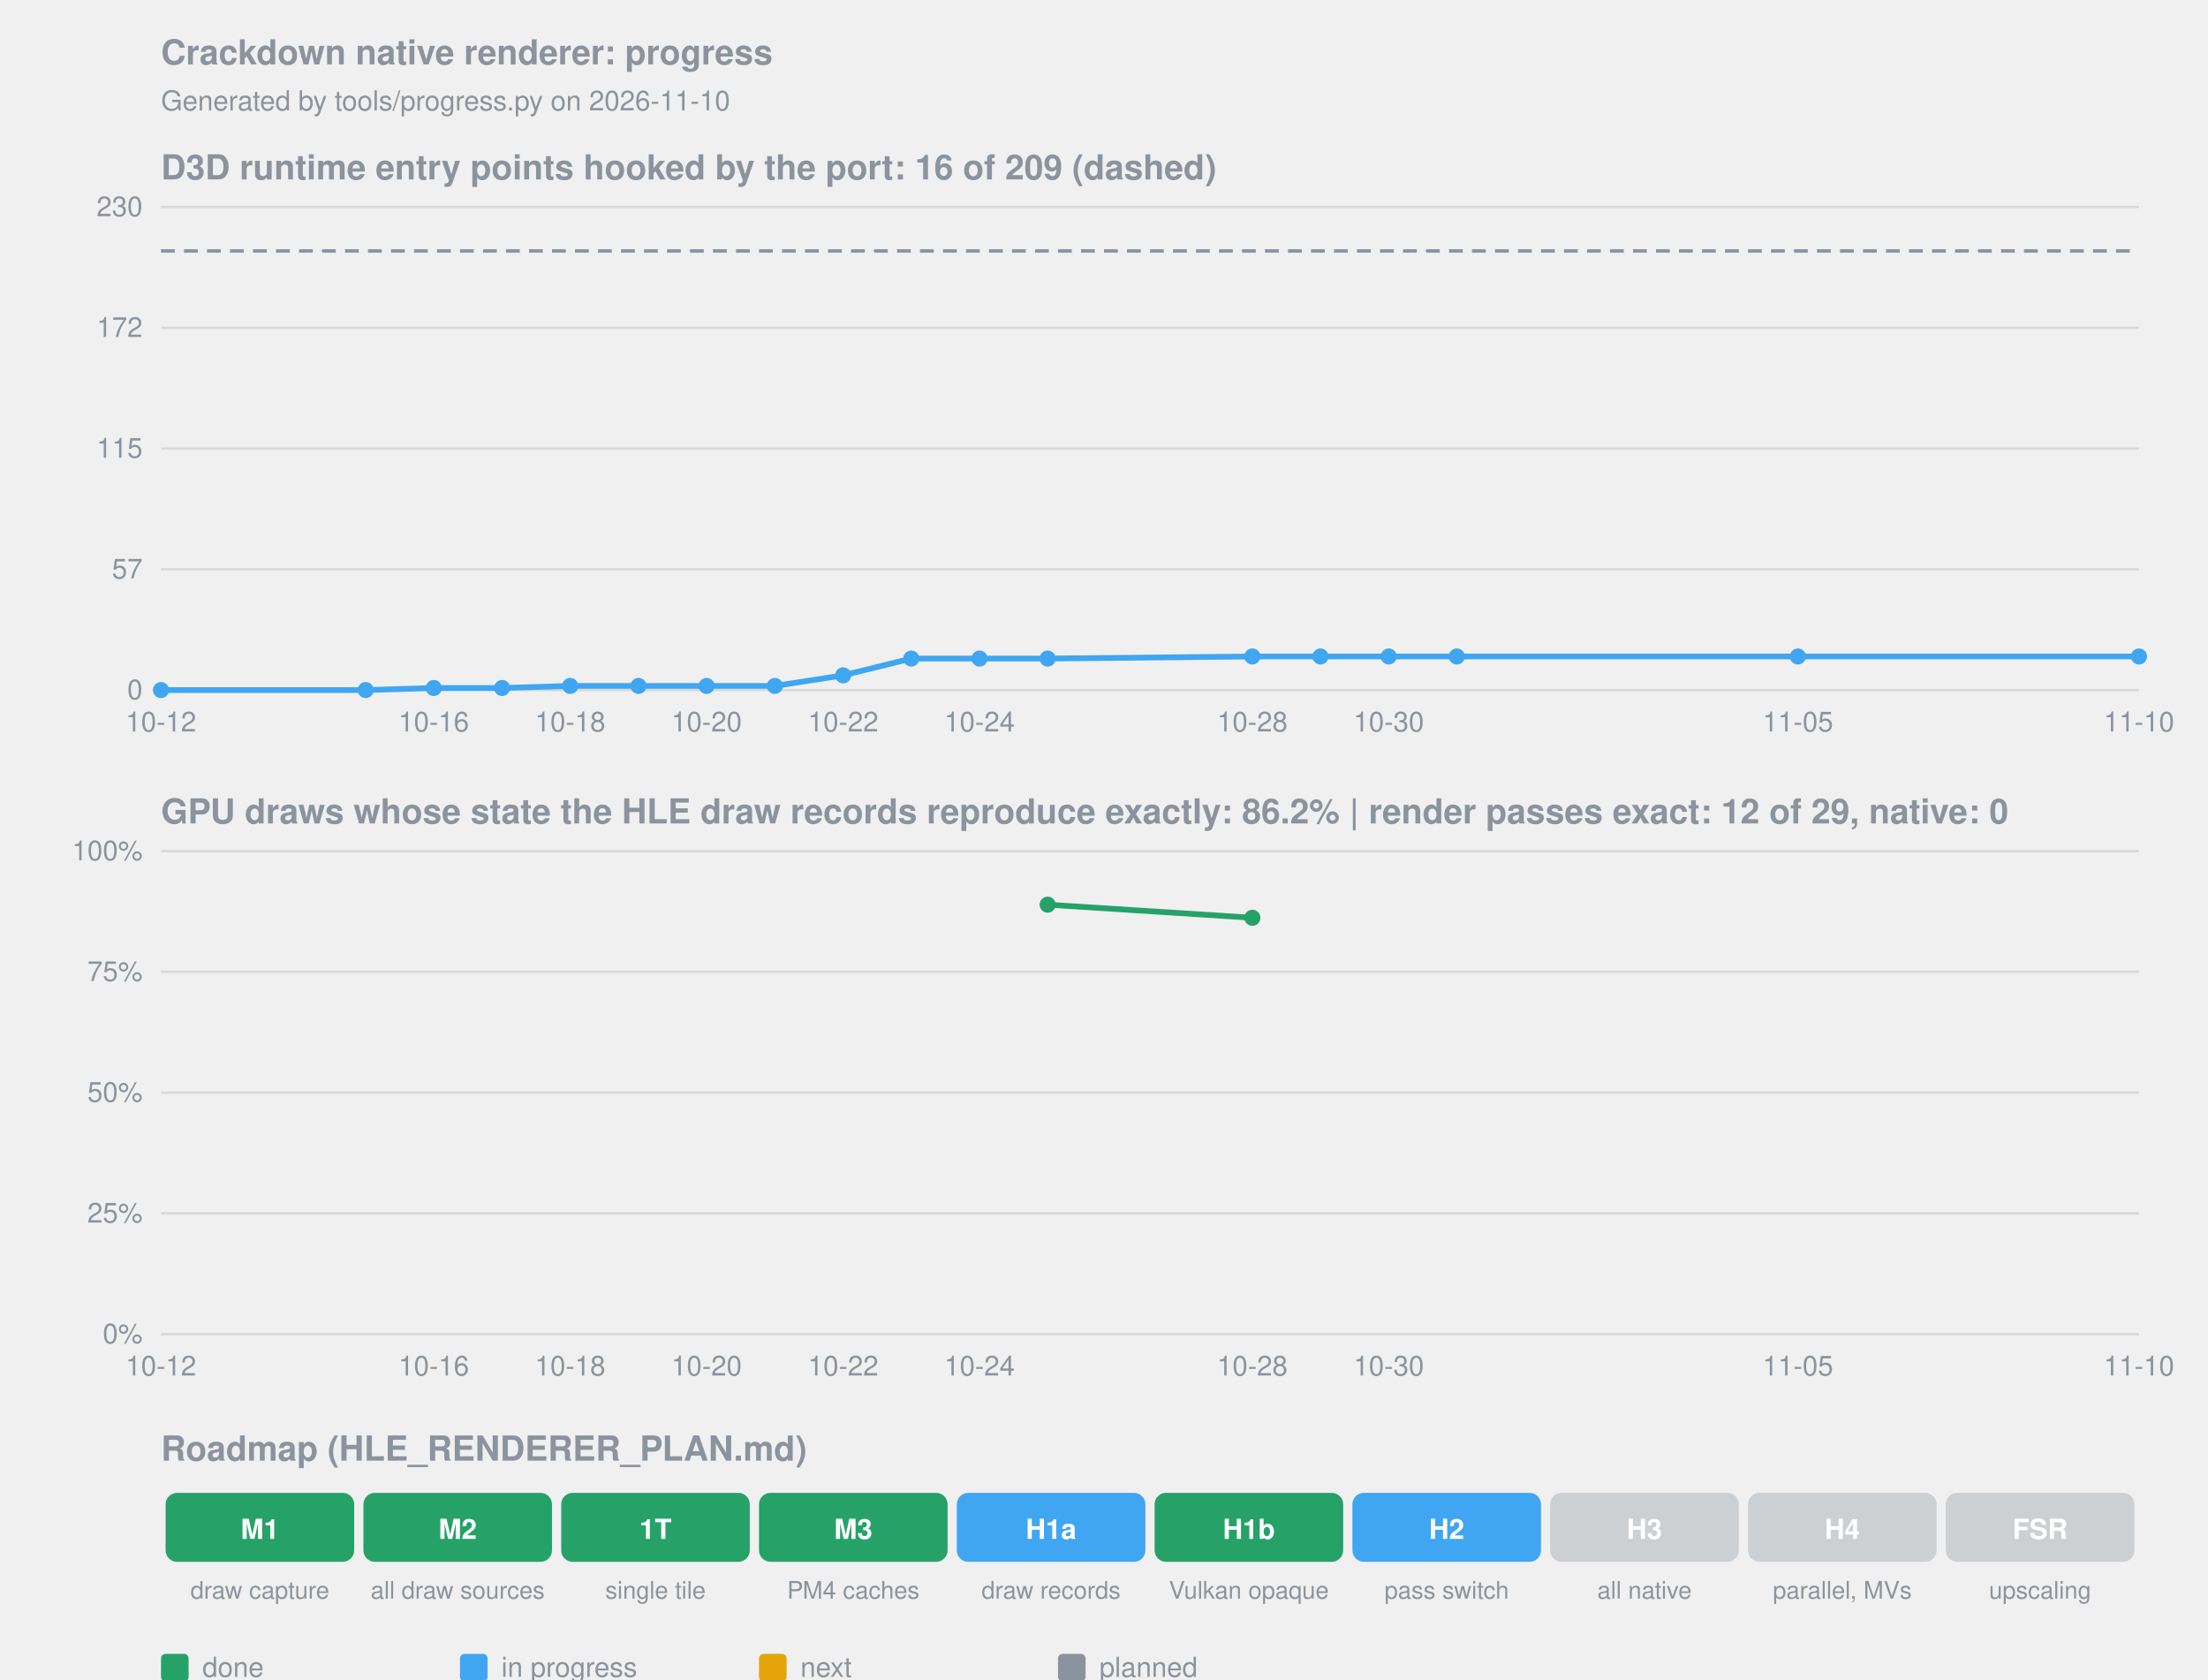
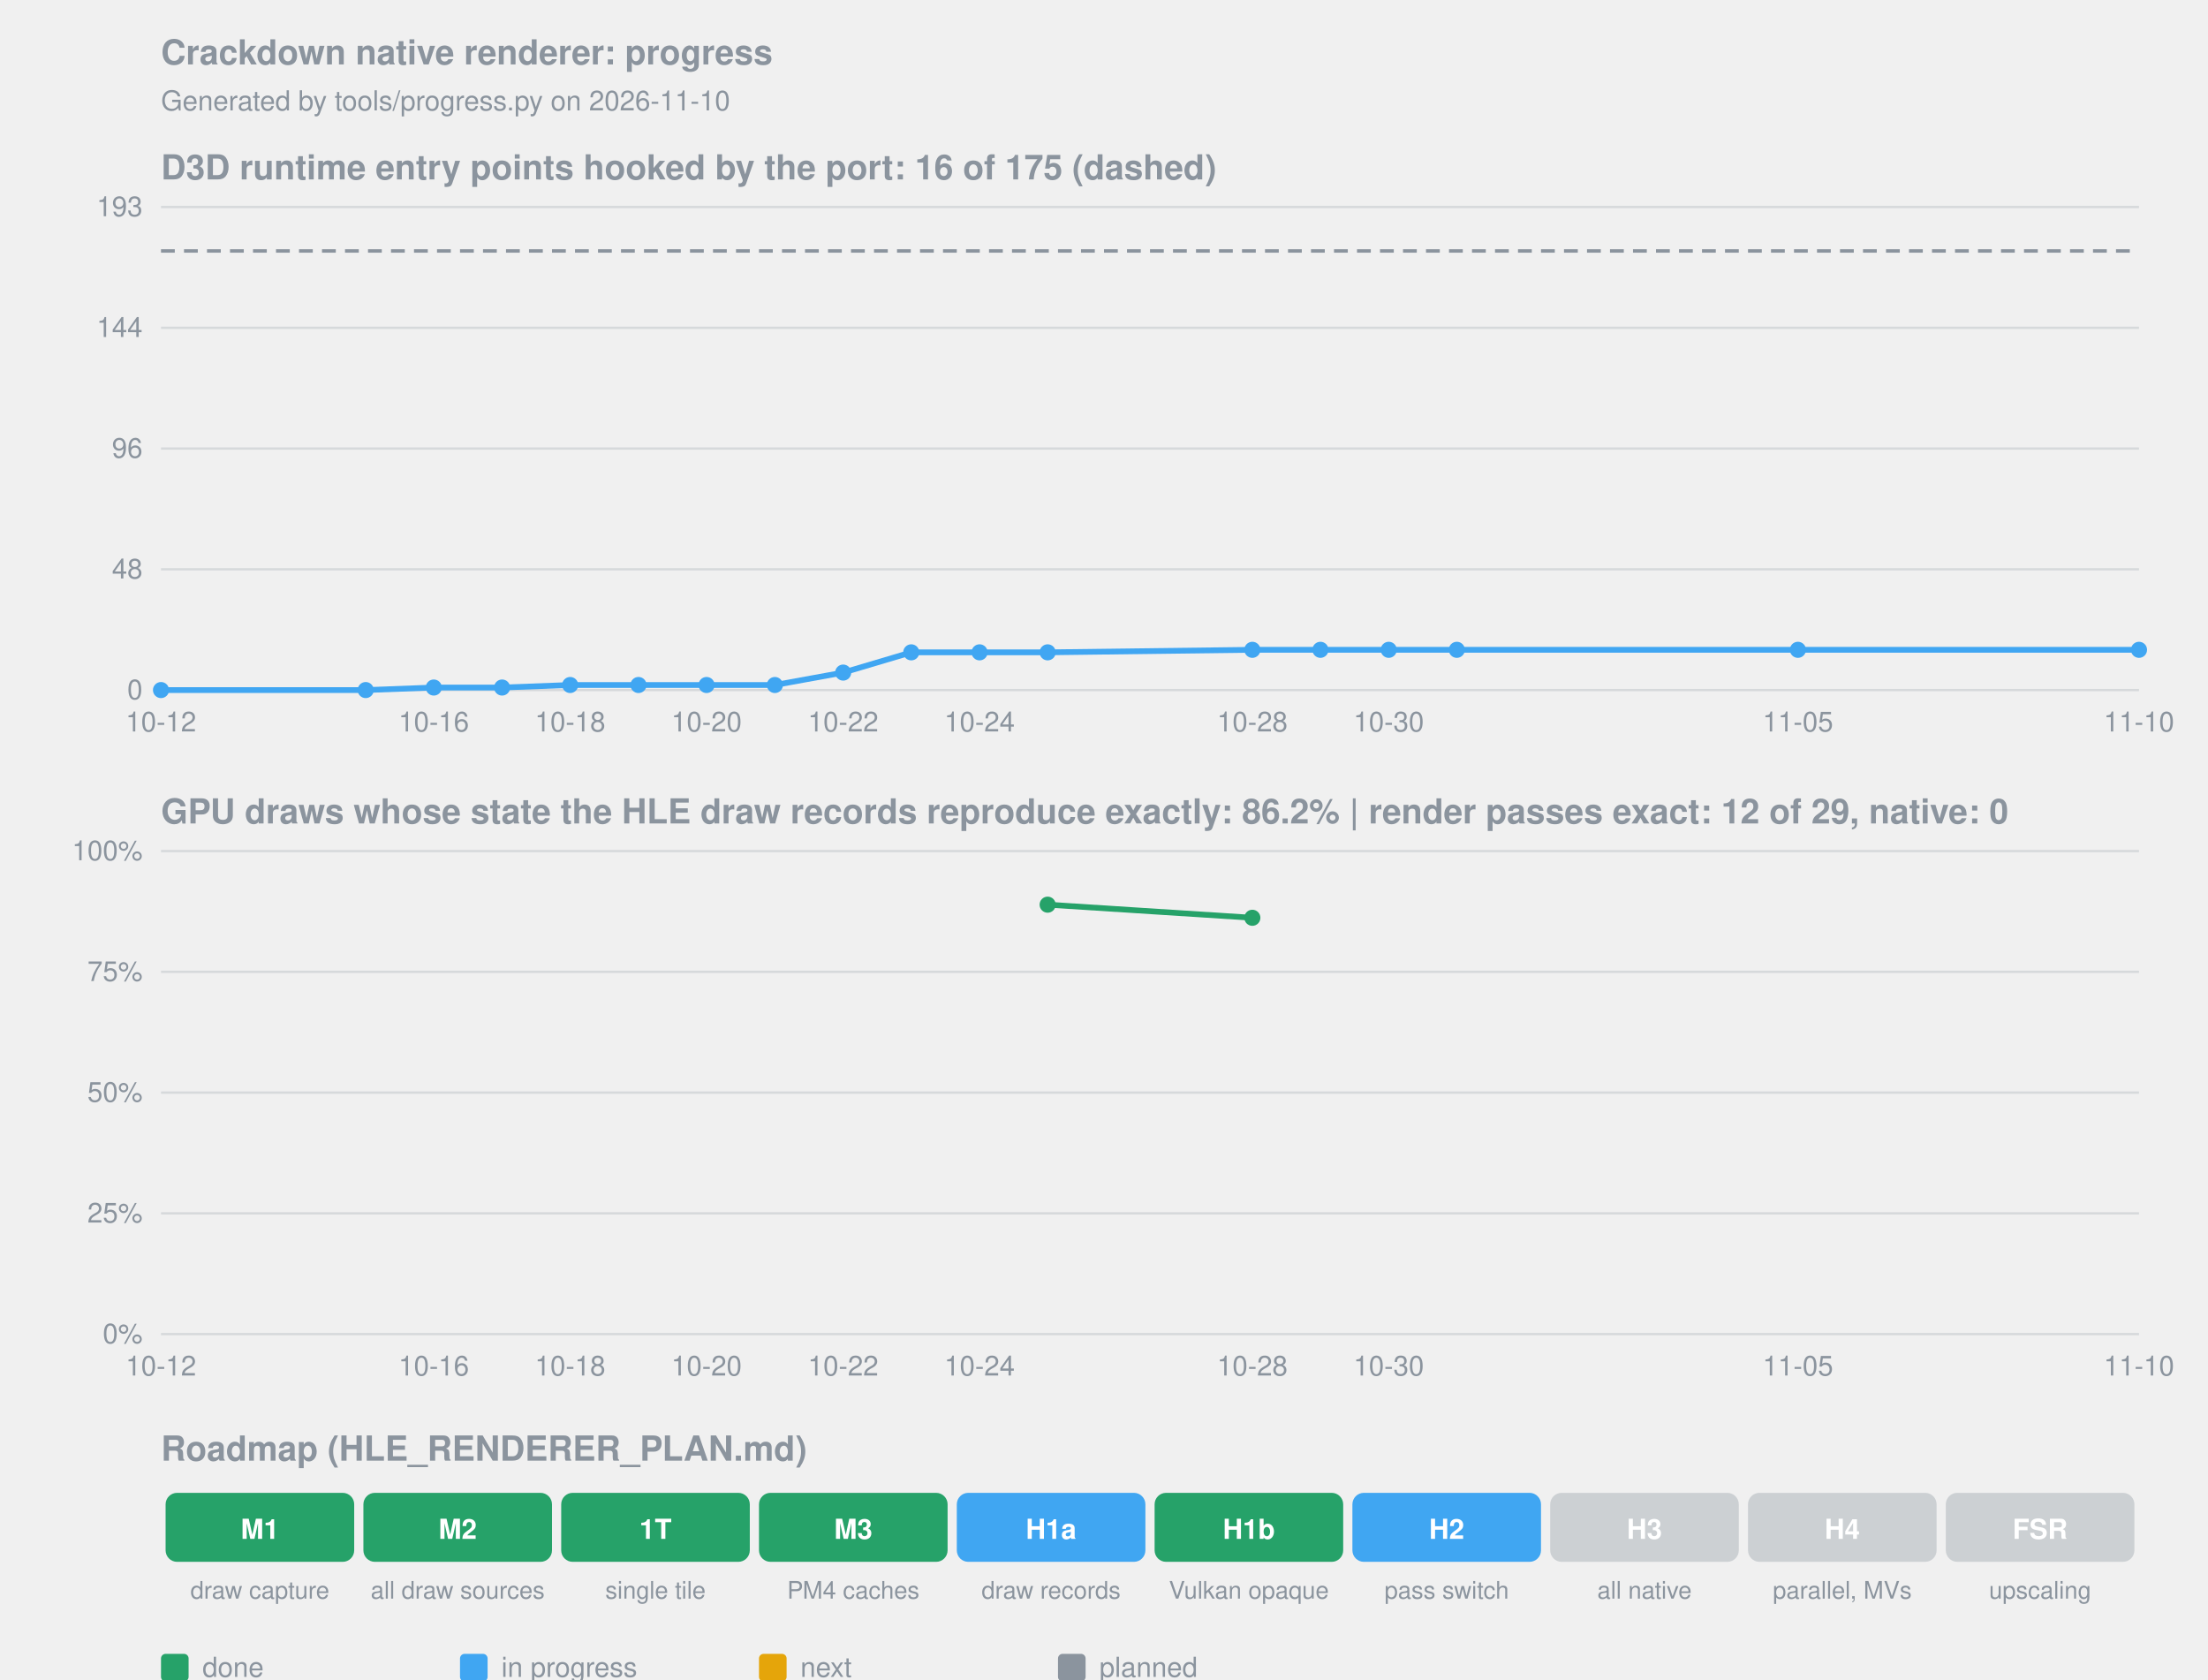
<svg xmlns="http://www.w3.org/2000/svg" width="960" height="730" viewBox="0 0 960 730" font-family="Segoe UI, Helvetica, Arial, sans-serif" font-size="12">
  <style>.t{fill:#8b949e}.h{fill:#8b949e;font-size:15px;font-weight:600}.g{stroke:#8b949e;stroke-opacity:.25}.a{fill:none;stroke:#40a6f2;stroke-width:2.5}.d{fill:none;stroke:#8b949e;stroke-width:1.5;stroke-dasharray:6 4}.m{fill:none;stroke:#26a269;stroke-width:2.5}</style>
  <text class="h" x="70" y="28">Crackdown native renderer: progress</text>
  <text class="t" x="70" y="48">Generated by tools/progress.py on 2026-11-10</text>
-   <text class="h" x="70" y="78">D3D runtime entry points hooked by the port: 16 of 209 (dashed)</text>
+   <text class="h" x="70" y="78">D3D runtime entry points hooked by the port: 16 of 175 (dashed)</text>
  <line class="g" x1="70" x2="930" y1="300.0" y2="300.0" />
  <text class="t" x="62" y="304.0" text-anchor="end">0</text>
  <line class="g" x1="70" x2="930" y1="247.5" y2="247.5" />
-   <text class="t" x="62" y="251.5" text-anchor="end">57</text>
+   <text class="t" x="62" y="251.5" text-anchor="end">48</text>
  <line class="g" x1="70" x2="930" y1="195.0" y2="195.0" />
-   <text class="t" x="62" y="199.0" text-anchor="end">115</text>
+   <text class="t" x="62" y="199.0" text-anchor="end">96</text>
  <line class="g" x1="70" x2="930" y1="142.5" y2="142.5" />
-   <text class="t" x="62" y="146.5" text-anchor="end">172</text>
+   <text class="t" x="62" y="146.5" text-anchor="end">144</text>
  <line class="g" x1="70" x2="930" y1="90.0" y2="90.0" />
-   <text class="t" x="62" y="94.0" text-anchor="end">230</text>
+   <text class="t" x="62" y="94.0" text-anchor="end">193</text>
  <line class="d" x1="70" x2="930" y1="109.1" y2="109.1" />
-   <polyline class="a" points="70.0,300.0 159.0,300.0 188.6,299.1 218.3,299.1 247.9,298.2 277.6,298.2 307.2,298.2 336.9,298.2 366.6,293.6 396.2,286.3 425.9,286.3 455.5,286.3 544.5,285.4 574.1,285.4 603.8,285.4 633.4,285.4 781.7,285.4 930.0,285.4" />
+   <polyline class="a" points="70.0,300.0 159.0,300.0 188.6,298.9 218.3,298.9 247.9,297.8 277.6,297.8 307.2,297.8 336.9,297.8 366.6,292.4 396.2,283.6 425.9,283.6 455.5,283.6 544.5,282.5 574.1,282.5 603.8,282.5 633.4,282.5 781.7,282.5 930.0,282.5" />
  <circle cx="70.0" cy="300.0" r="3.5" fill="#40a6f2" />
  <circle cx="159.0" cy="300.0" r="3.5" fill="#40a6f2" />
-   <circle cx="188.6" cy="299.1" r="3.5" fill="#40a6f2" />
-   <circle cx="218.3" cy="299.1" r="3.5" fill="#40a6f2" />
-   <circle cx="247.9" cy="298.2" r="3.5" fill="#40a6f2" />
-   <circle cx="277.6" cy="298.2" r="3.5" fill="#40a6f2" />
-   <circle cx="307.2" cy="298.2" r="3.5" fill="#40a6f2" />
-   <circle cx="336.9" cy="298.2" r="3.5" fill="#40a6f2" />
-   <circle cx="366.6" cy="293.6" r="3.5" fill="#40a6f2" />
-   <circle cx="396.2" cy="286.3" r="3.5" fill="#40a6f2" />
-   <circle cx="425.9" cy="286.3" r="3.5" fill="#40a6f2" />
-   <circle cx="455.5" cy="286.3" r="3.5" fill="#40a6f2" />
-   <circle cx="544.5" cy="285.4" r="3.5" fill="#40a6f2" />
-   <circle cx="574.1" cy="285.4" r="3.5" fill="#40a6f2" />
-   <circle cx="603.8" cy="285.4" r="3.5" fill="#40a6f2" />
-   <circle cx="633.4" cy="285.4" r="3.5" fill="#40a6f2" />
-   <circle cx="781.7" cy="285.4" r="3.5" fill="#40a6f2" />
-   <circle cx="930.0" cy="285.4" r="3.5" fill="#40a6f2" />
+   <circle cx="188.6" cy="298.9" r="3.5" fill="#40a6f2" />
+   <circle cx="218.3" cy="298.9" r="3.5" fill="#40a6f2" />
+   <circle cx="247.9" cy="297.8" r="3.5" fill="#40a6f2" />
+   <circle cx="277.6" cy="297.8" r="3.5" fill="#40a6f2" />
+   <circle cx="307.2" cy="297.8" r="3.5" fill="#40a6f2" />
+   <circle cx="336.9" cy="297.8" r="3.5" fill="#40a6f2" />
+   <circle cx="366.6" cy="292.4" r="3.5" fill="#40a6f2" />
+   <circle cx="396.2" cy="283.6" r="3.5" fill="#40a6f2" />
+   <circle cx="425.9" cy="283.6" r="3.5" fill="#40a6f2" />
+   <circle cx="455.5" cy="283.6" r="3.5" fill="#40a6f2" />
+   <circle cx="544.5" cy="282.5" r="3.5" fill="#40a6f2" />
+   <circle cx="574.1" cy="282.5" r="3.5" fill="#40a6f2" />
+   <circle cx="603.8" cy="282.5" r="3.5" fill="#40a6f2" />
+   <circle cx="633.4" cy="282.5" r="3.5" fill="#40a6f2" />
+   <circle cx="781.7" cy="282.5" r="3.5" fill="#40a6f2" />
+   <circle cx="930.0" cy="282.5" r="3.5" fill="#40a6f2" />
  <text class="t" x="70.0" y="318" text-anchor="middle">10-12</text>
  <text class="t" x="188.6" y="318" text-anchor="middle">10-16</text>
  <text class="t" x="247.9" y="318" text-anchor="middle">10-18</text>
  <text class="t" x="307.2" y="318" text-anchor="middle">10-20</text>
  <text class="t" x="366.6" y="318" text-anchor="middle">10-22</text>
  <text class="t" x="425.9" y="318" text-anchor="middle">10-24</text>
  <text class="t" x="544.5" y="318" text-anchor="middle">10-28</text>
  <text class="t" x="603.8" y="318" text-anchor="middle">10-30</text>
  <text class="t" x="781.7" y="318" text-anchor="middle">11-05</text>
  <text class="t" x="930.0" y="318" text-anchor="middle">11-10</text>
  <text class="h" x="70" y="358">GPU draws whose state the HLE draw records reproduce exactly: 86.2%  |  render passes exact: 12 of 29, native: 0</text>
  <line class="g" x1="70" x2="930" y1="580.0" y2="580.0" />
  <text class="t" x="62" y="584.0" text-anchor="end">0%</text>
  <line class="g" x1="70" x2="930" y1="527.5" y2="527.5" />
  <text class="t" x="62" y="531.5" text-anchor="end">25%</text>
  <line class="g" x1="70" x2="930" y1="475.0" y2="475.0" />
  <text class="t" x="62" y="479.0" text-anchor="end">50%</text>
  <line class="g" x1="70" x2="930" y1="422.5" y2="422.5" />
  <text class="t" x="62" y="426.5" text-anchor="end">75%</text>
  <line class="g" x1="70" x2="930" y1="370.0" y2="370.0" />
  <text class="t" x="62" y="374.0" text-anchor="end">100%</text>
  <polyline class="m" points="455.5,393.3 544.5,399.0" />
  <circle cx="455.5" cy="393.3" r="3.5" fill="#26a269" />
  <circle cx="544.5" cy="399.0" r="3.5" fill="#26a269" />
  <text class="t" x="70.0" y="598" text-anchor="middle">10-12</text>
  <text class="t" x="188.6" y="598" text-anchor="middle">10-16</text>
  <text class="t" x="247.9" y="598" text-anchor="middle">10-18</text>
  <text class="t" x="307.2" y="598" text-anchor="middle">10-20</text>
  <text class="t" x="366.6" y="598" text-anchor="middle">10-22</text>
  <text class="t" x="425.9" y="598" text-anchor="middle">10-24</text>
  <text class="t" x="544.5" y="598" text-anchor="middle">10-28</text>
  <text class="t" x="603.8" y="598" text-anchor="middle">10-30</text>
  <text class="t" x="781.7" y="598" text-anchor="middle">11-05</text>
  <text class="t" x="930.0" y="598" text-anchor="middle">11-10</text>
  <text class="h" x="70" y="635">Roadmap (HLE_RENDERER_PLAN.md)</text>
  <rect x="72.0" y="649" width="82.0" height="30" rx="5" fill="#26a269" fill-opacity="1" />
  <text x="113.0" y="669" text-anchor="middle" fill="#ffffff" font-weight="600">M1</text>
  <text class="t" x="113.0" y="695" text-anchor="middle" font-size="10.5">draw capture</text>
  <rect x="158.0" y="649" width="82.0" height="30" rx="5" fill="#26a269" fill-opacity="1" />
  <text x="199.0" y="669" text-anchor="middle" fill="#ffffff" font-weight="600">M2</text>
  <text class="t" x="199.0" y="695" text-anchor="middle" font-size="10.5">all draw sources</text>
  <rect x="244.0" y="649" width="82.0" height="30" rx="5" fill="#26a269" fill-opacity="1" />
  <text x="285.0" y="669" text-anchor="middle" fill="#ffffff" font-weight="600">1T</text>
  <text class="t" x="285.0" y="695" text-anchor="middle" font-size="10.5">single tile</text>
  <rect x="330.0" y="649" width="82.0" height="30" rx="5" fill="#26a269" fill-opacity="1" />
  <text x="371.0" y="669" text-anchor="middle" fill="#ffffff" font-weight="600">M3</text>
  <text class="t" x="371.0" y="695" text-anchor="middle" font-size="10.5">PM4 caches</text>
  <rect x="416.0" y="649" width="82.0" height="30" rx="5" fill="#40a6f2" fill-opacity="1" />
  <text x="457.0" y="669" text-anchor="middle" fill="#ffffff" font-weight="600">H1a</text>
  <text class="t" x="457.0" y="695" text-anchor="middle" font-size="10.5">draw records</text>
  <rect x="502.0" y="649" width="82.0" height="30" rx="5" fill="#26a269" fill-opacity="1" />
  <text x="543.0" y="669" text-anchor="middle" fill="#ffffff" font-weight="600">H1b</text>
  <text class="t" x="543.0" y="695" text-anchor="middle" font-size="10.5">Vulkan opaque</text>
  <rect x="588.0" y="649" width="82.0" height="30" rx="5" fill="#40a6f2" fill-opacity="1" />
  <text x="629.0" y="669" text-anchor="middle" fill="#ffffff" font-weight="600">H2</text>
  <text class="t" x="629.0" y="695" text-anchor="middle" font-size="10.5">pass switch</text>
  <rect x="674.0" y="649" width="82.0" height="30" rx="5" fill="#8b949e" fill-opacity=".35" />
  <text x="715.0" y="669" text-anchor="middle" fill="#ffffff" font-weight="600">H3</text>
  <text class="t" x="715.0" y="695" text-anchor="middle" font-size="10.5">all native</text>
  <rect x="760.0" y="649" width="82.0" height="30" rx="5" fill="#8b949e" fill-opacity=".35" />
  <text x="801.0" y="669" text-anchor="middle" fill="#ffffff" font-weight="600">H4</text>
  <text class="t" x="801.0" y="695" text-anchor="middle" font-size="10.5">parallel, MVs</text>
  <rect x="846.0" y="649" width="82.0" height="30" rx="5" fill="#8b949e" fill-opacity=".35" />
  <text x="887.0" y="669" text-anchor="middle" fill="#ffffff" font-weight="600">FSR</text>
  <text class="t" x="887.0" y="695" text-anchor="middle" font-size="10.5">upscaling</text>
  <rect x="70" y="719" width="12" height="12" rx="2" fill="#26a269" />
  <text class="t" x="88" y="729">done</text>
  <rect x="200" y="719" width="12" height="12" rx="2" fill="#40a6f2" />
  <text class="t" x="218" y="729">in progress</text>
  <rect x="330" y="719" width="12" height="12" rx="2" fill="#e5a50a" />
  <text class="t" x="348" y="729">next</text>
  <rect x="460" y="719" width="12" height="12" rx="2" fill="#8b949e" />
  <text class="t" x="478" y="729">planned</text>
</svg>
